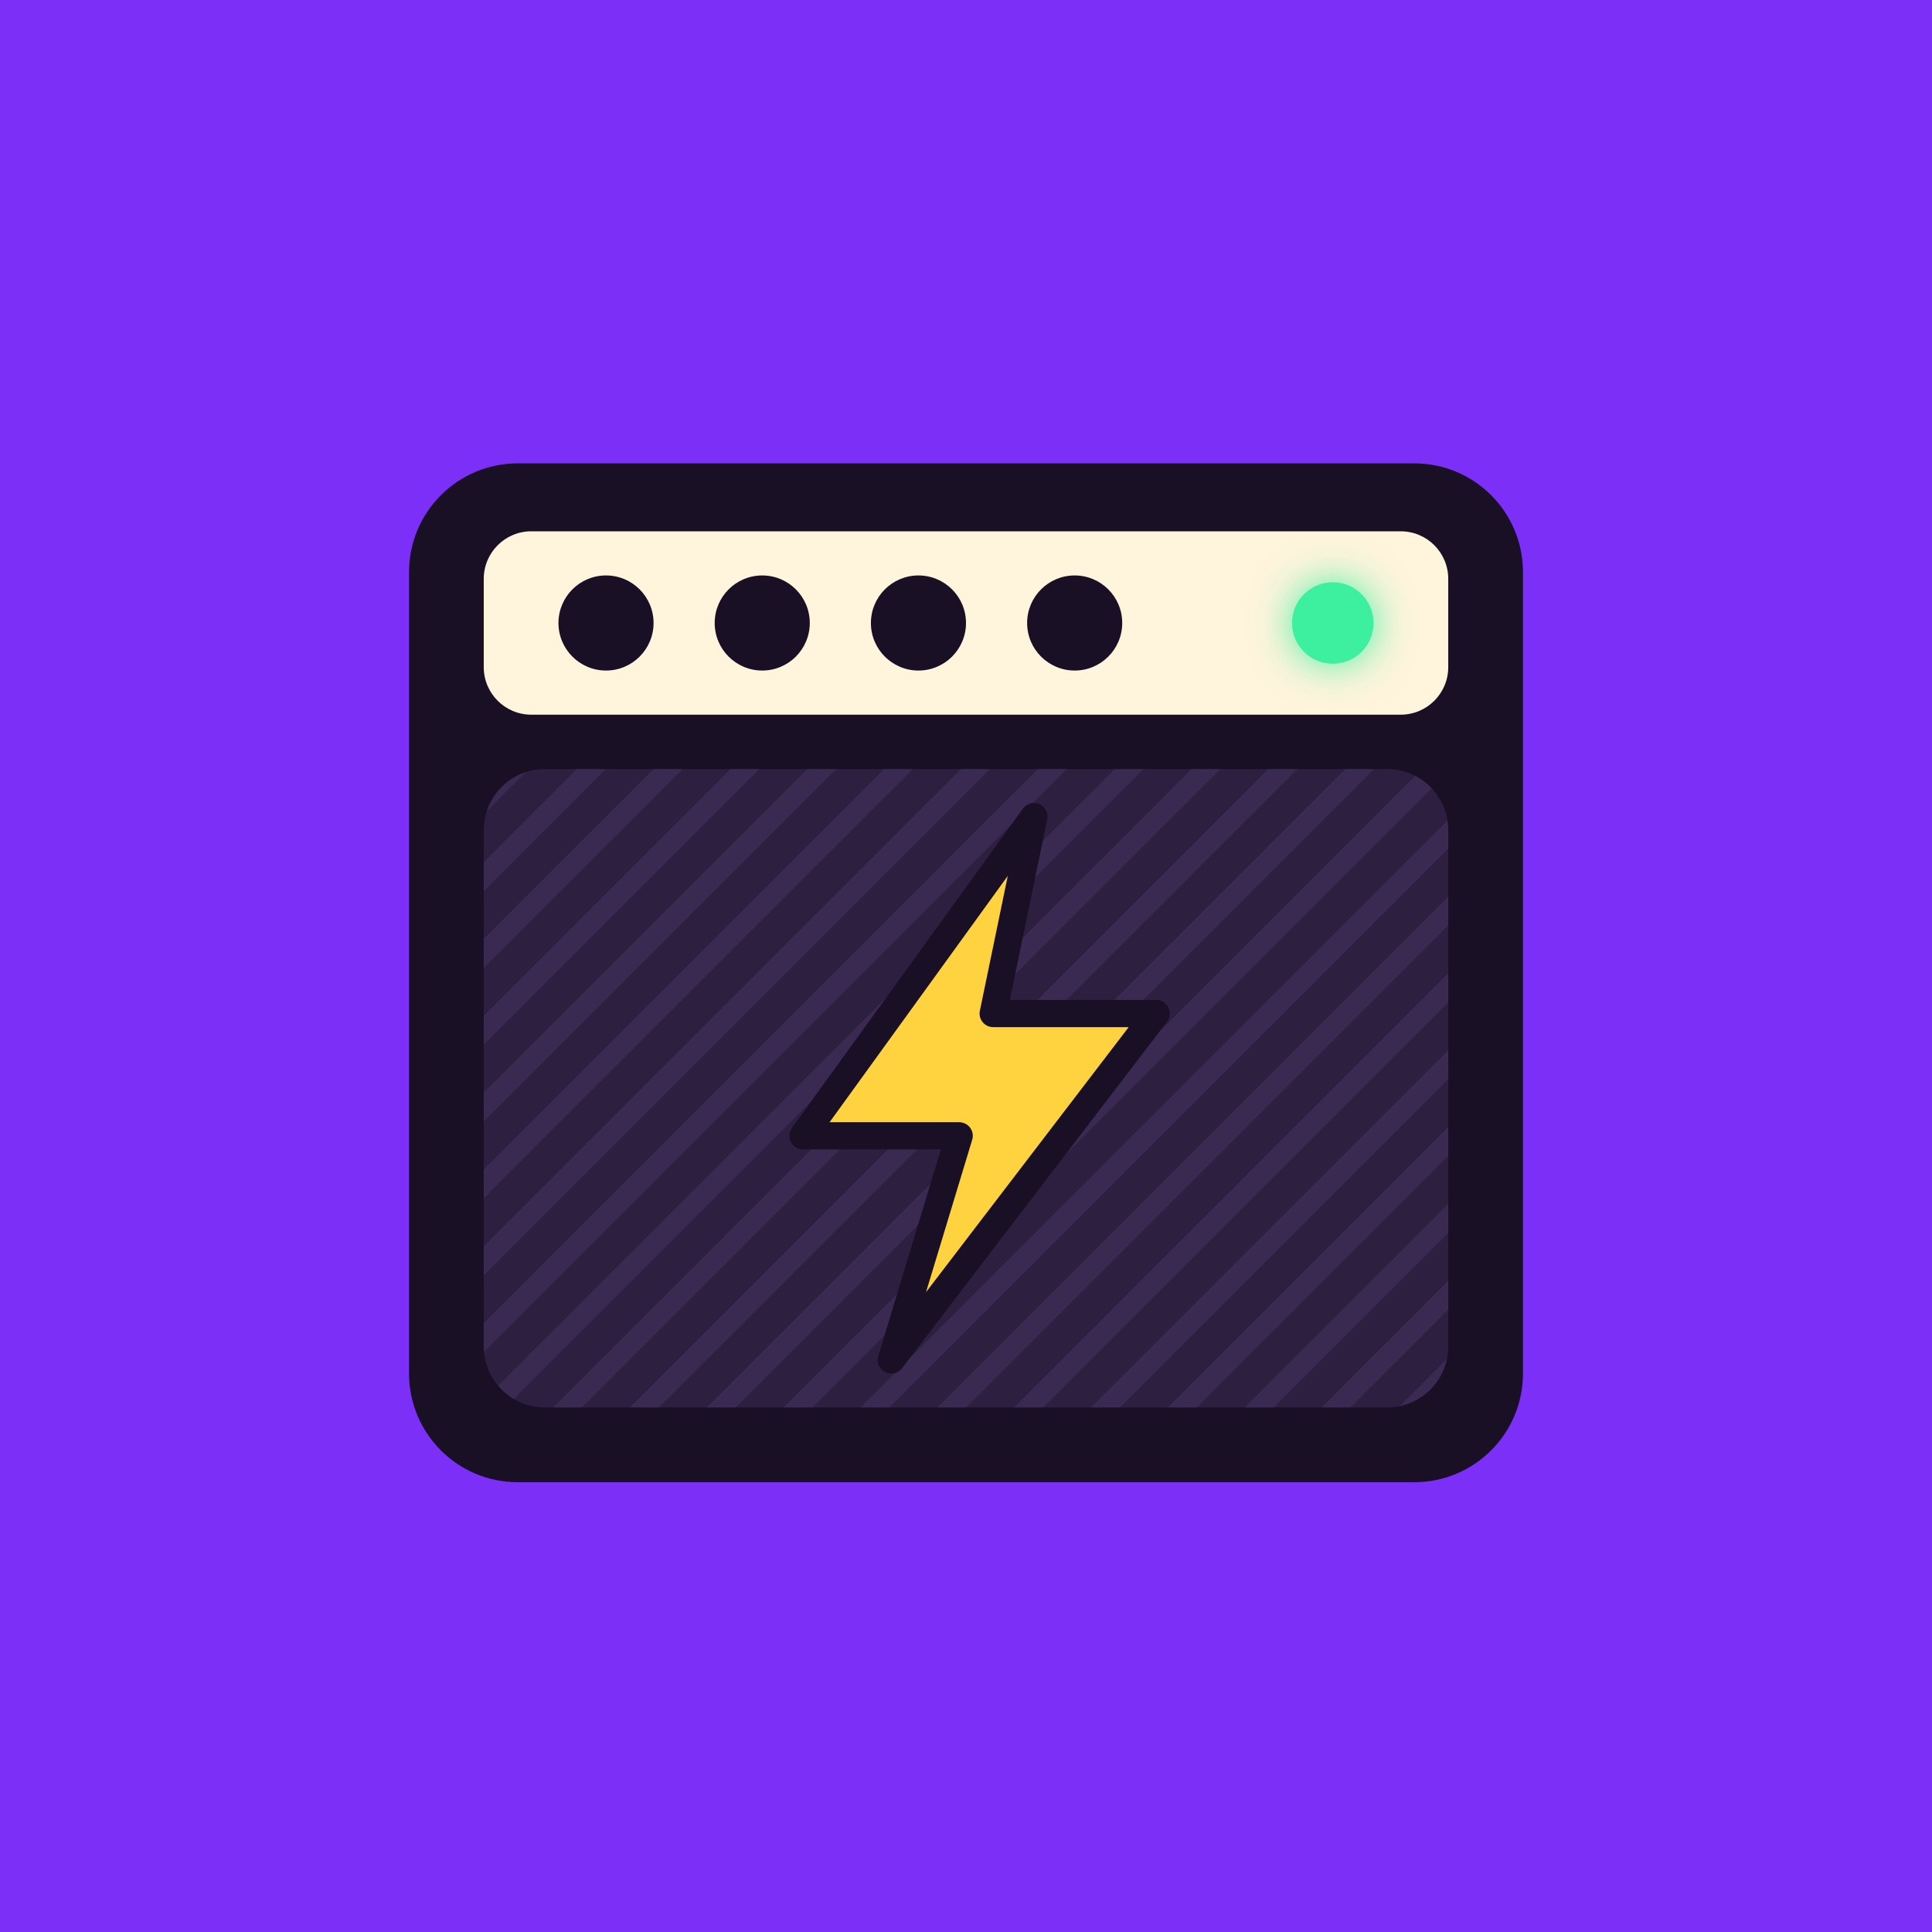
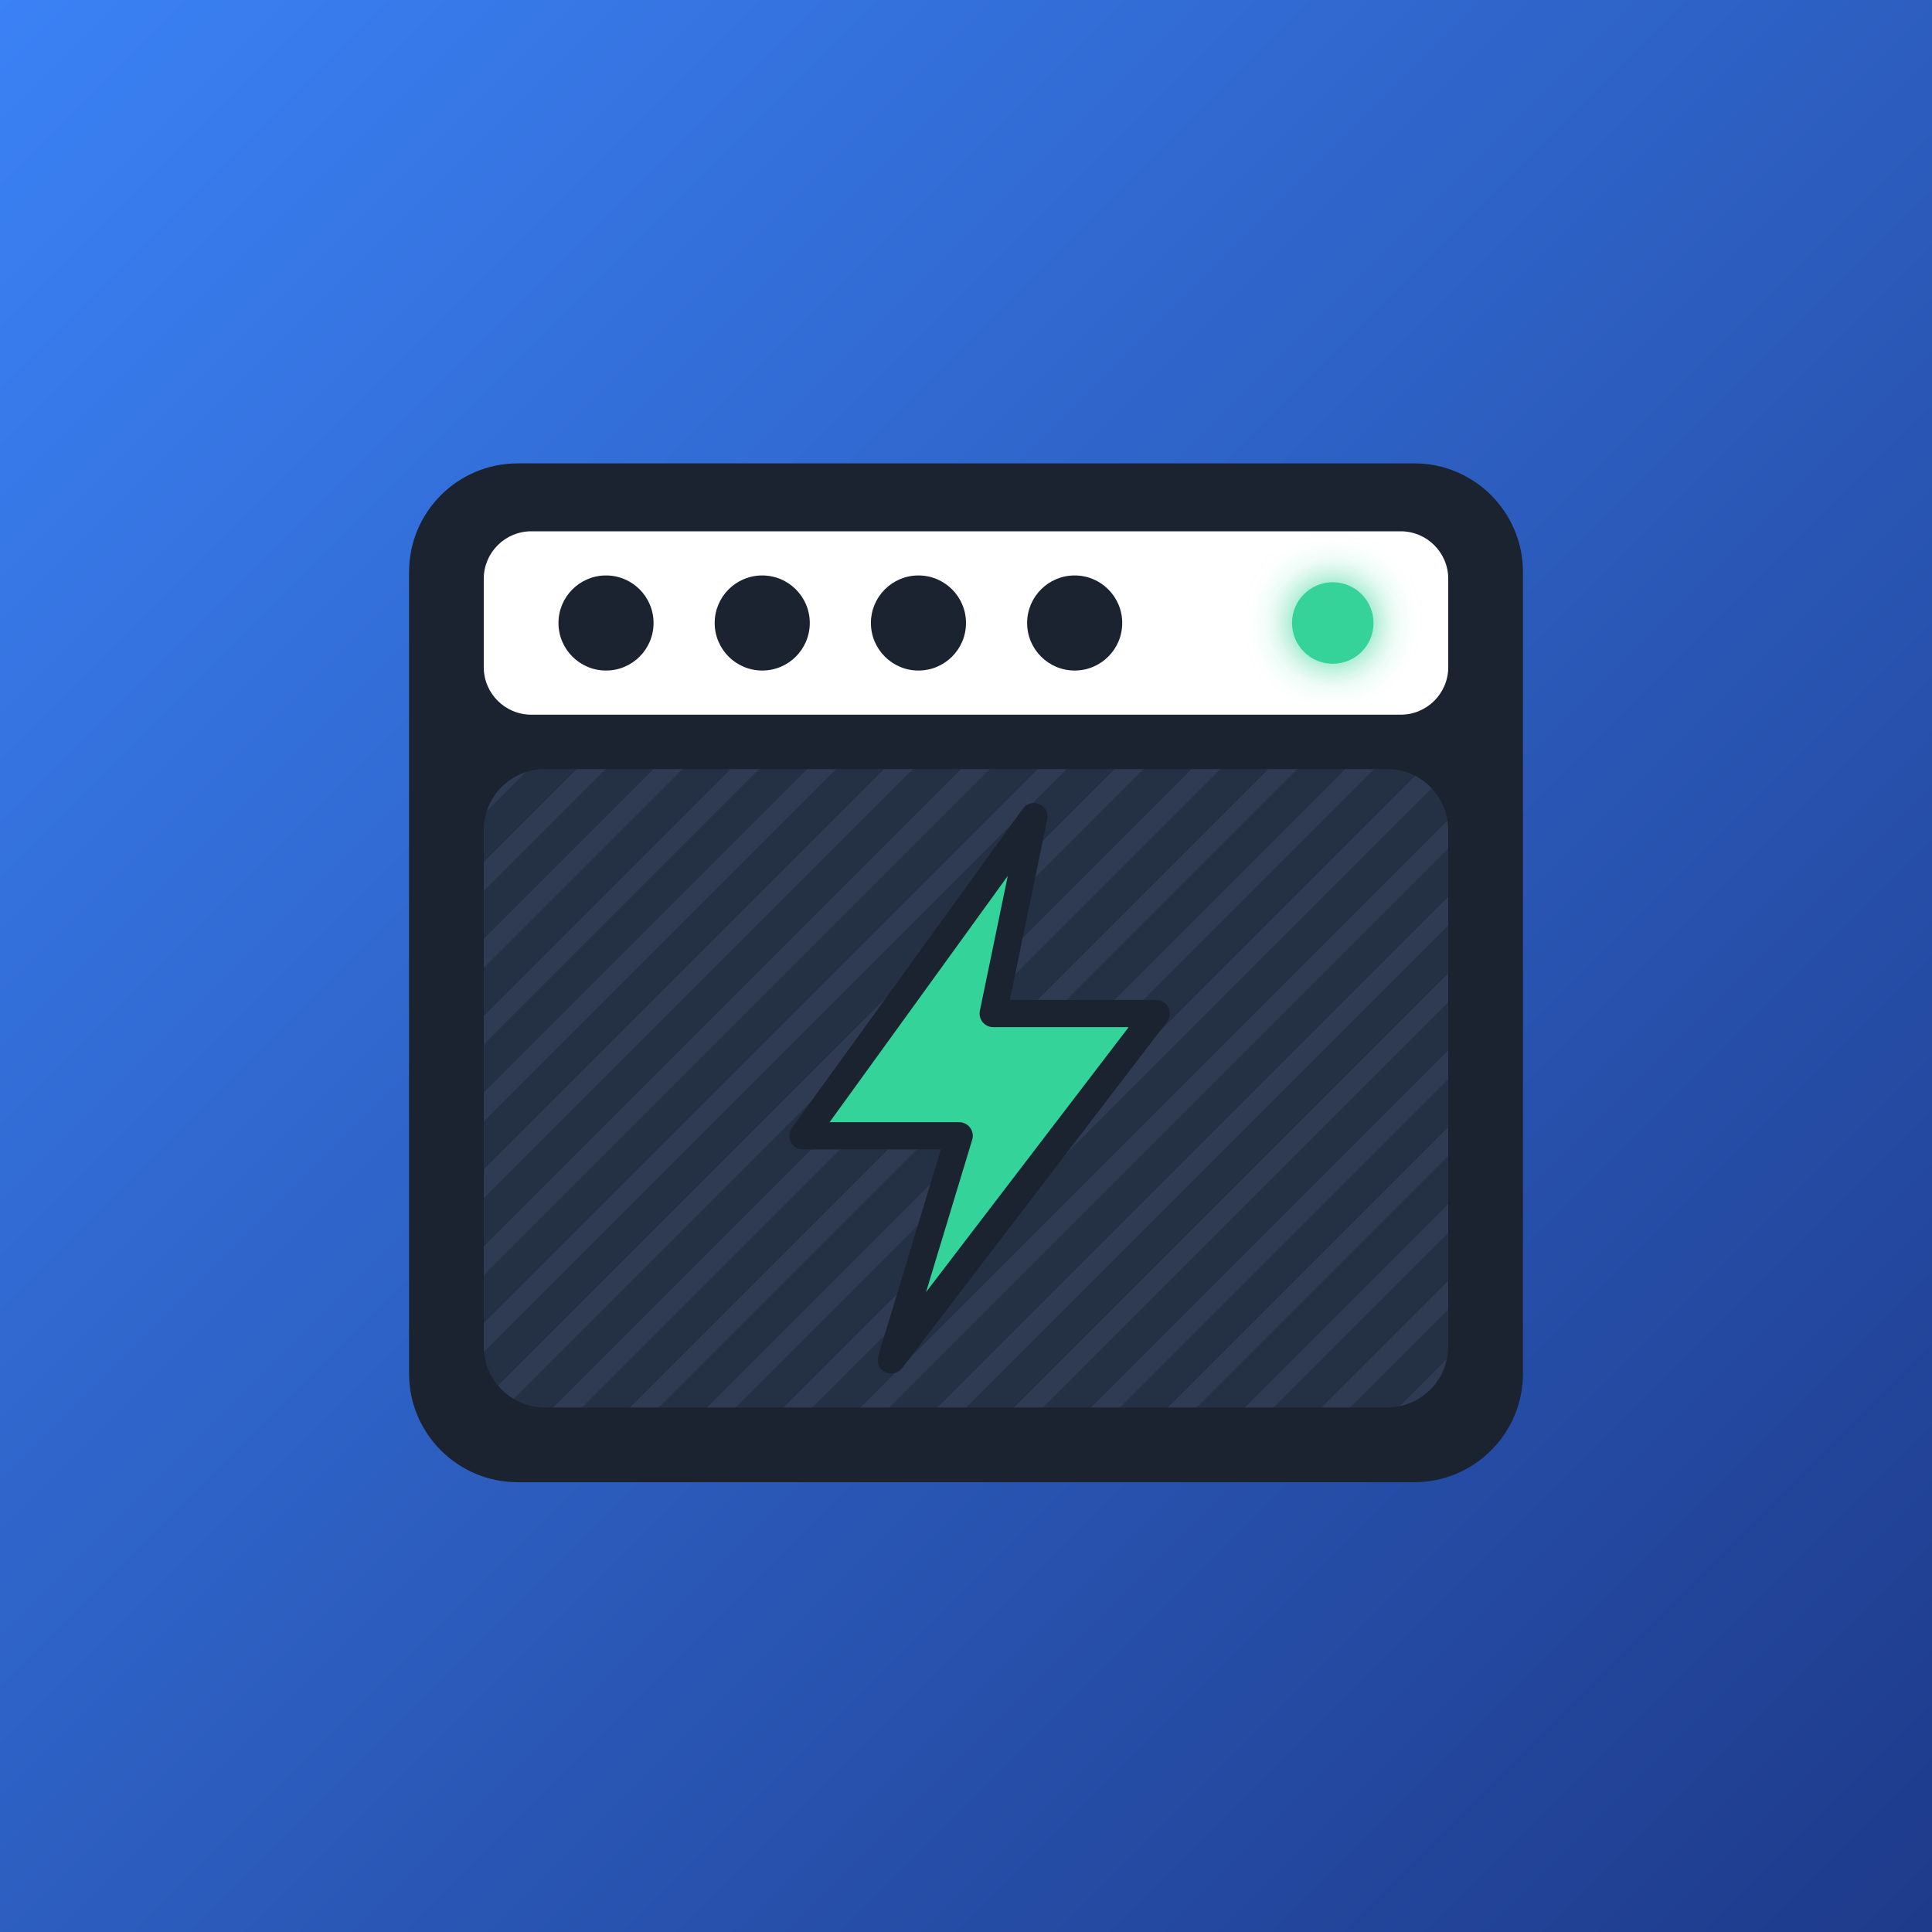
<svg xmlns="http://www.w3.org/2000/svg" width="512" height="512" viewBox="0 0 512 512">
  <defs>
+     <linearGradient id="bg" x1="0" y1="0" x2="1" y2="1">
+       <stop offset="0" stop-color="#3b82f6" />
+       <stop offset="1" stop-color="#1e3a8a" />
+     </linearGradient>
    <pattern id="grille" width="16" height="16" patternUnits="userSpaceOnUse" patternTransform="rotate(45)">
-       <rect width="16" height="16" fill="#2d1f40" />
-       <rect width="6" height="16" fill="#3a2a52" />
+       <rect width="16" height="16" fill="#243044" />
+       <rect width="6" height="16" fill="#2e3b52" />
    </pattern>
    <filter id="glow" x="-100%" y="-100%" width="300%" height="300%">
      <feGaussianBlur stdDeviation="6" result="b" />
      <feMerge>
        <feMergeNode in="b" />
        <feMergeNode in="SourceGraphic" />
      </feMerge>
    </filter>
  </defs>
-   <rect width="512" height="512" fill="#7b2ff7" />
+   <rect width="512" height="512" fill="url(#bg)" />
  <g transform="translate(256 256) scale(.9) translate(-256 -256)">
-     <rect x="92" y="108" width="328" height="300" rx="32" fill="#1a1026" />
-     <rect x="114" y="128" width="284" height="54" rx="14" fill="#fff4dc" />
-     <g fill="#1a1026">
+     <rect x="92" y="108" width="328" height="300" rx="32" fill="#1b2330" />
+     <rect x="114" y="128" width="284" height="54" rx="14" fill="#ffffff" />
+     <g fill="#1b2330">
      <circle cx="150" cy="155" r="14" />
      <circle cx="196" cy="155" r="14" />
      <circle cx="242" cy="155" r="14" />
      <circle cx="288" cy="155" r="14" />
    </g>
-     <circle cx="364" cy="155" r="12" fill="#3ef0a0" filter="url(#glow)" />
+     <circle cx="364" cy="155" r="12" fill="#34d399" filter="url(#glow)" />
    <rect x="114" y="198" width="284" height="188" rx="18" fill="url(#grille)" />
-     <path d="M276 212L208 306H254L234 372L312 270H264Z" fill="#ffd23f" stroke="#1a1026" stroke-width="8" stroke-linejoin="round" />
+     <path d="M276 212L208 306H254L234 372L312 270H264Z" fill="#34d399" stroke="#1b2330" stroke-width="8" stroke-linejoin="round" />
  </g>
</svg>
